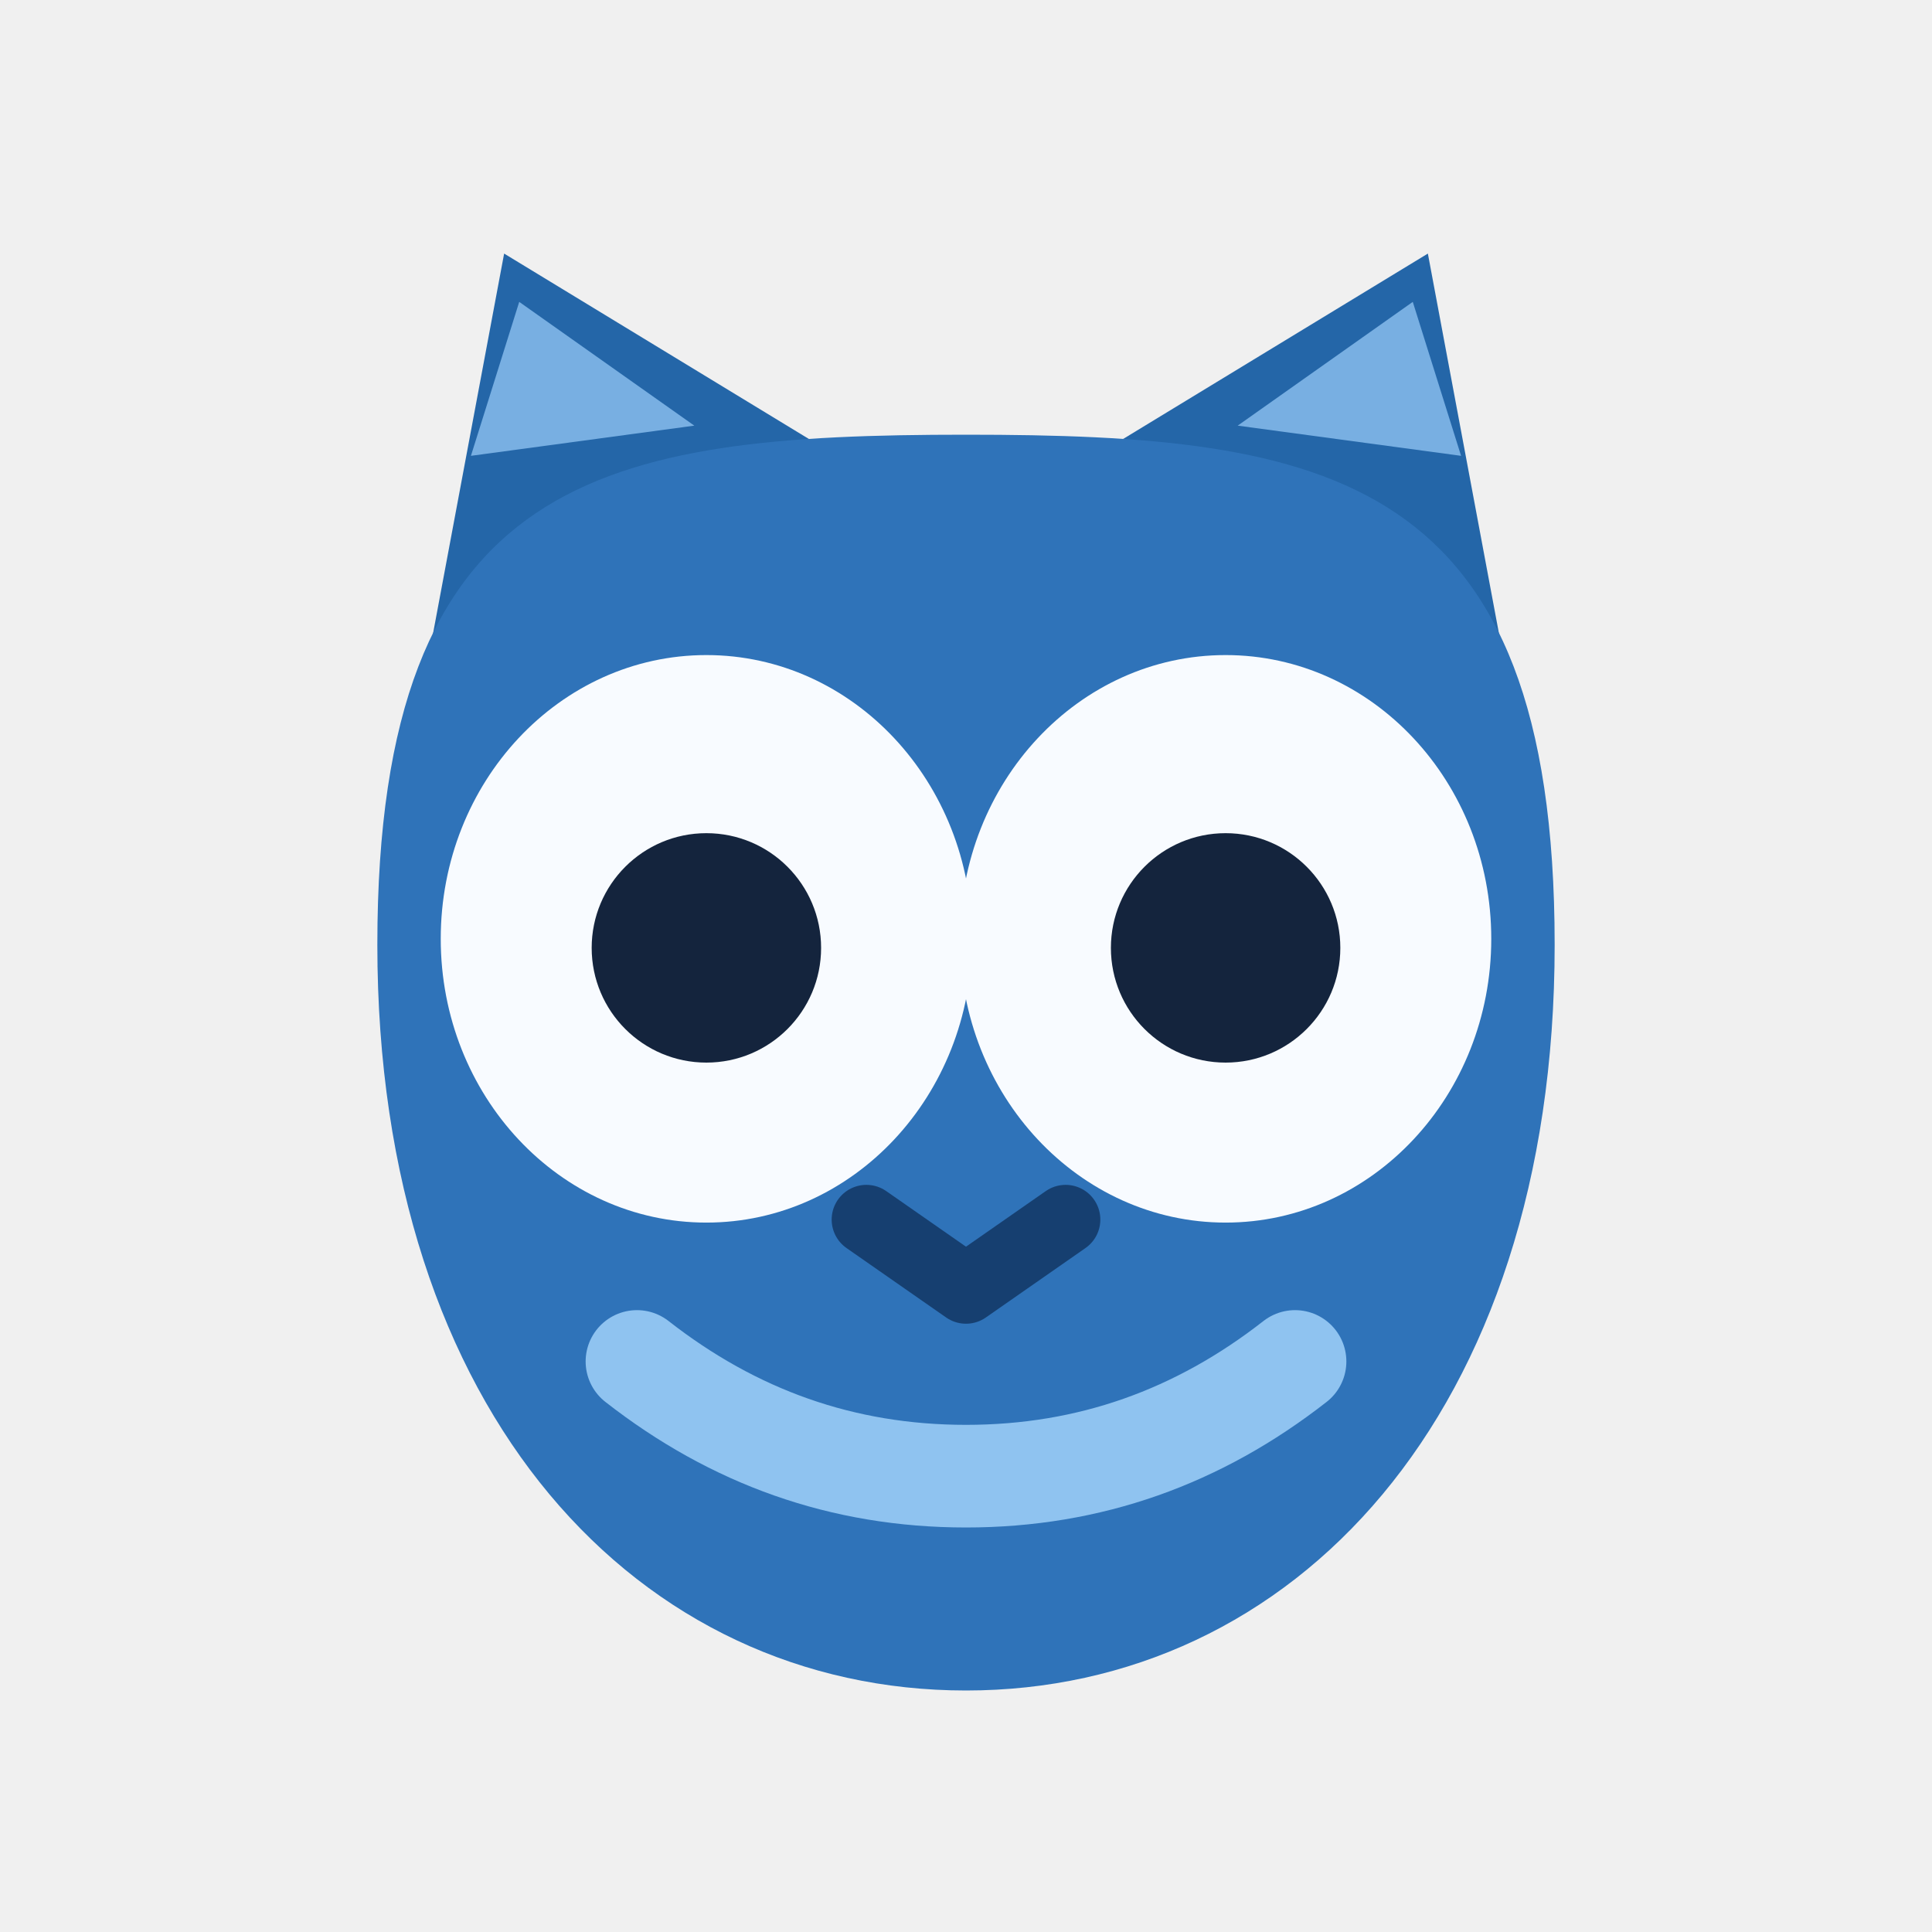
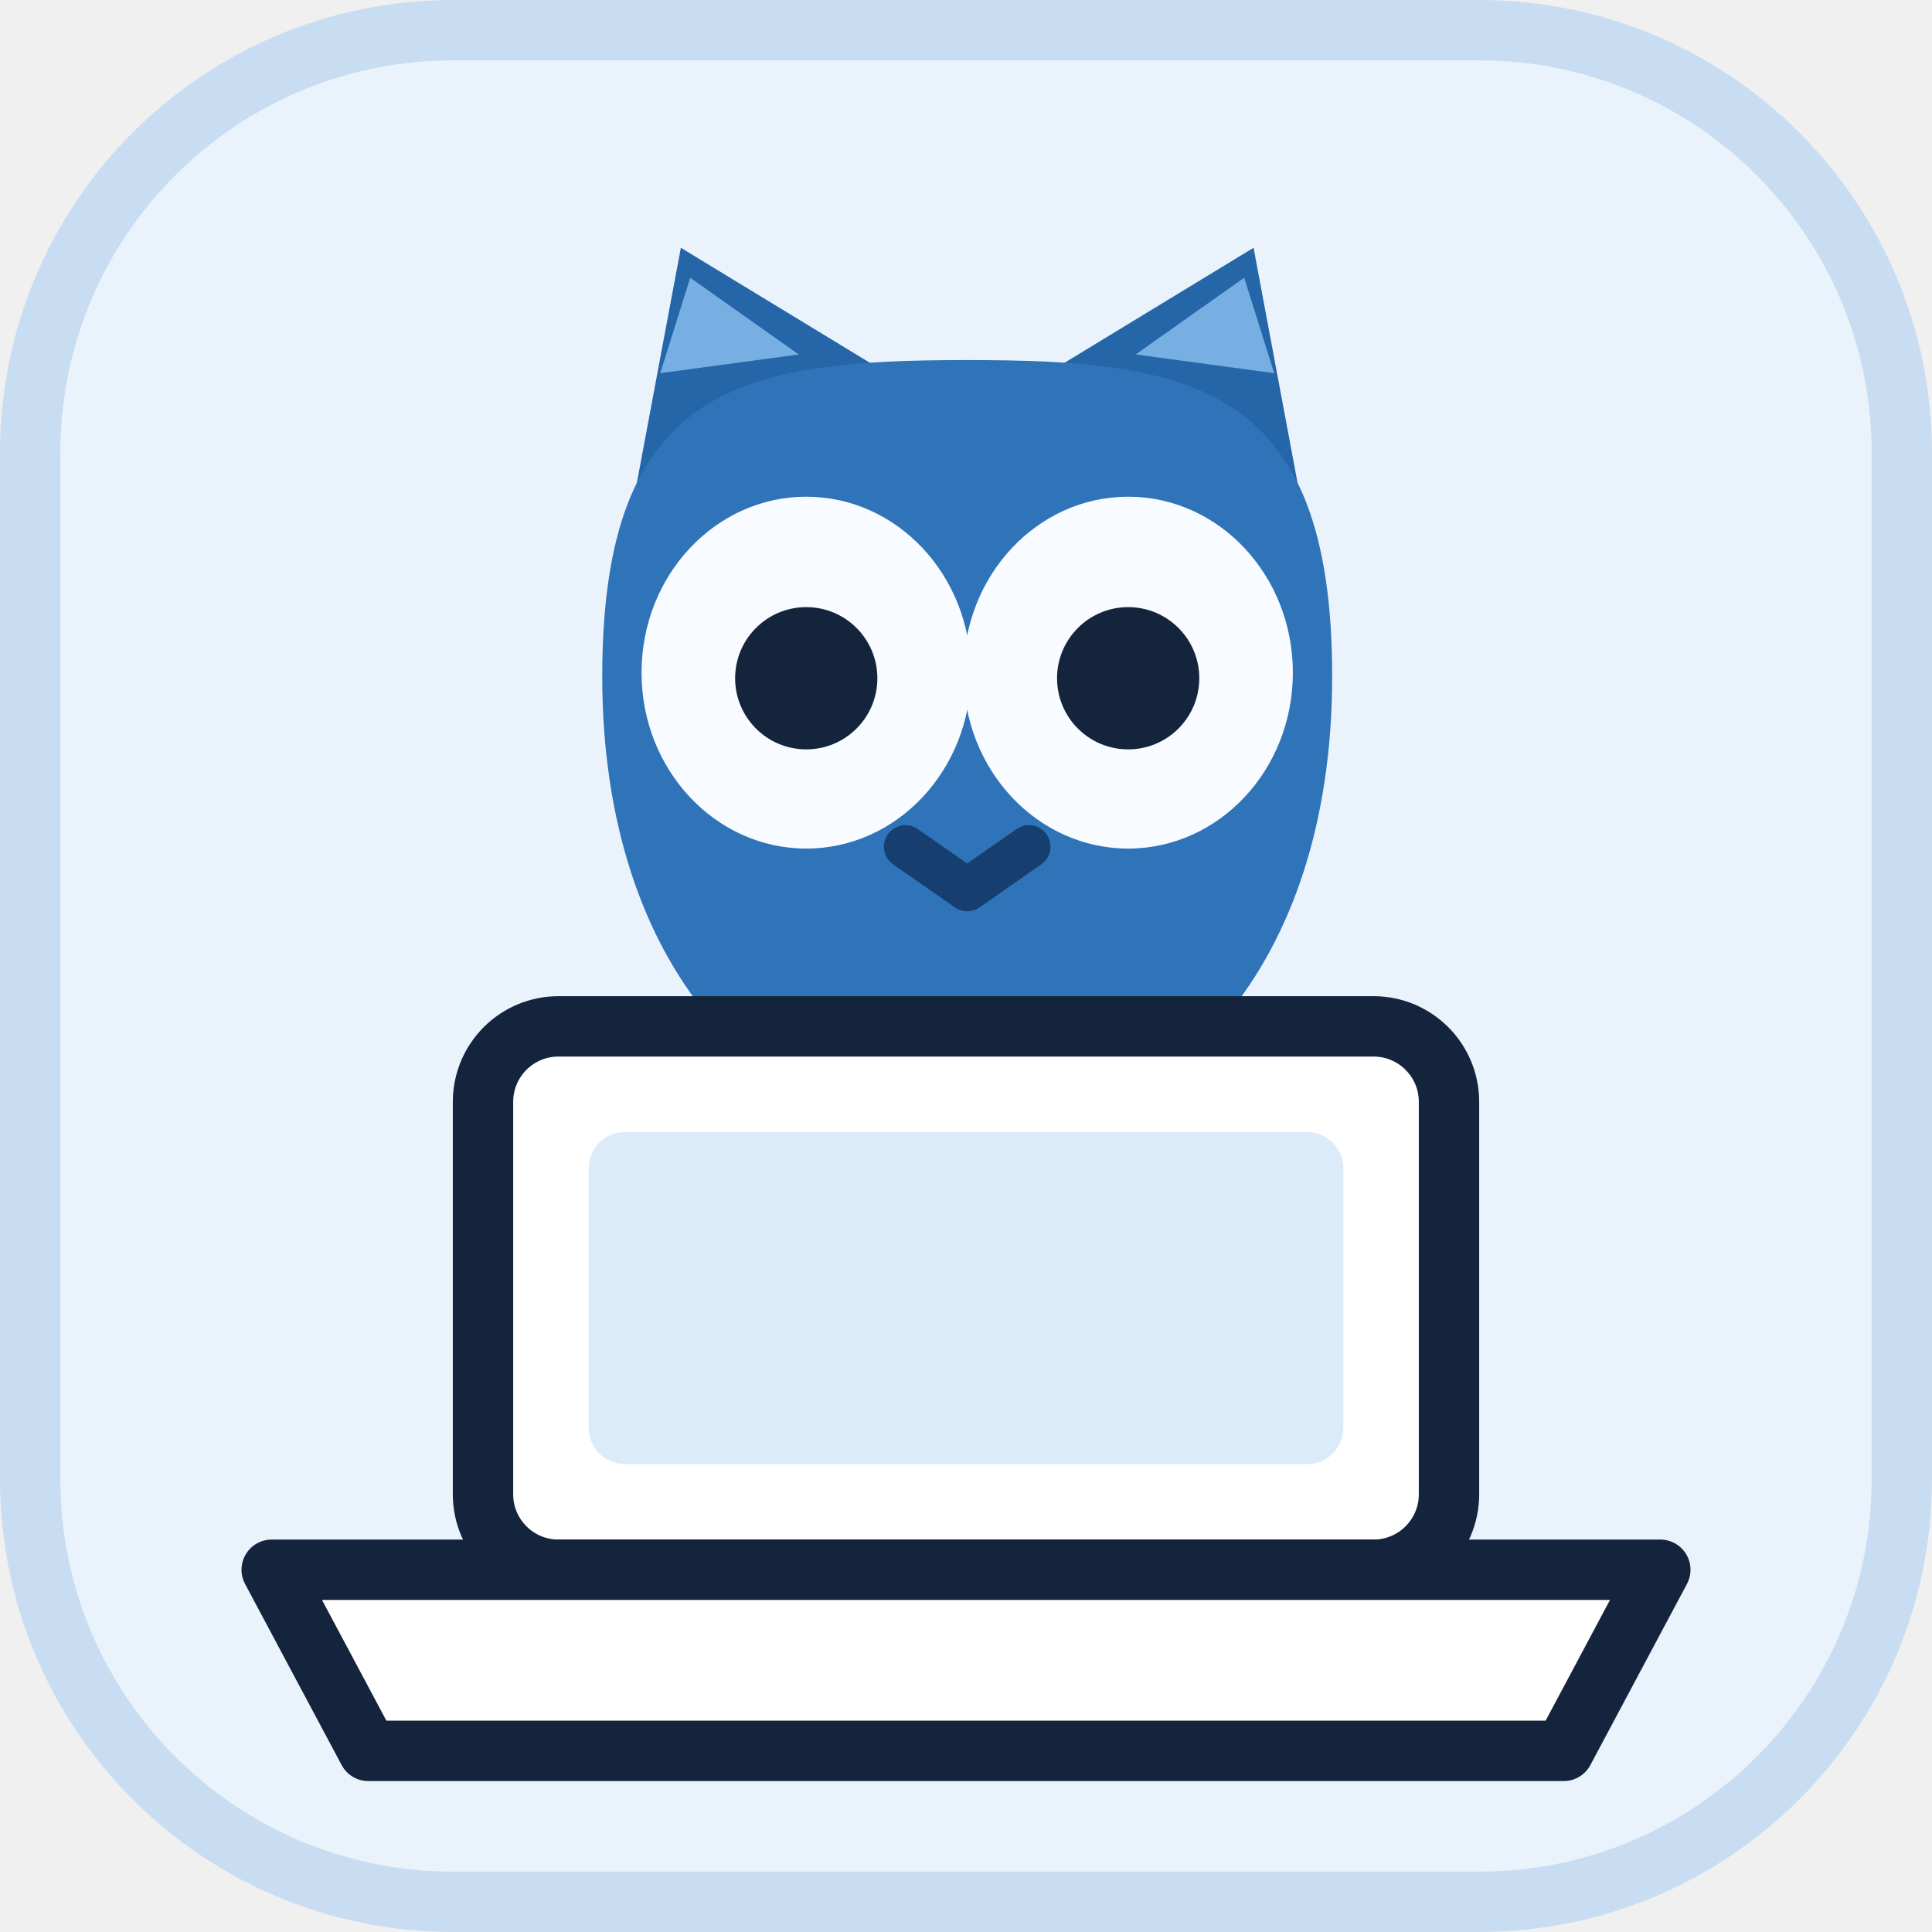
<svg xmlns="http://www.w3.org/2000/svg" width="64" height="64" viewBox="0 0 64 64" fill="none">
-   <path d="M13.5 25.5 16.7 8.4l12 7.3a30 30 0 0 1 6.6 0l12-7.3 3.2 17.1Z" fill="#2466A8" />
-   <path d="M15.6 15.1 17.2 10l5.8 4.1Z" fill="#78AFE2" />
-   <path d="m48.4 15.1-1.6-5.1-5.8 4.1Z" fill="#78AFE2" />
-   <path d="M51.5 31.3C51.5 46.9 42.8 56 32 56S12.5 46.9 12.5 31.3 20 14.4 32 14.4s19.5 1.3 19.5 16.9Z" fill="#2F73B9" />
-   <ellipse cx="23.4" cy="31.1" rx="8.8" ry="9.4" fill="#F8FBFF" />
-   <ellipse cx="40.6" cy="31.1" rx="8.8" ry="9.4" fill="#F8FBFF" />
-   <circle cx="23.4" cy="31.4" r="3.8" fill="#14243D" />
-   <circle cx="40.6" cy="31.4" r="3.8" fill="#14243D" />
-   <path d="M21.1 45.1c3.2 2.5 6.8 3.8 10.9 3.8s7.7-1.3 10.9-3.8" stroke="#8FC3F0" stroke-width="3.4" stroke-linecap="round" />
-   <path d="m28.7 40.4 3.3 2.3 3.3-2.3" stroke="#163F70" stroke-width="2.3" stroke-linecap="round" stroke-linejoin="round" />
+   <rect x="1" y="1" width="62" height="62" rx="14" fill="#EAF3FC" stroke="#C9DDF2" stroke-width="2" />
+   <g transform="translate(12.2 3) scale(.62)">
+     <path d="M13.5 25.5 16.7 8.4l12 7.3a30 30 0 0 1 6.6 0l12-7.3 3.2 17.1Z" fill="#2466A8" />
+     <path d="M15.6 15.1 17.2 10l5.8 4.1Z" fill="#78AFE2" />
+     <path d="m48.4 15.1-1.6-5.1-5.8 4.1Z" fill="#78AFE2" />
+     <path d="M51.5 31.3C51.5 46.9 42.8 56 32 56S12.5 46.9 12.5 31.3 20 14.4 32 14.4s19.5 1.3 19.5 16.9Z" fill="#2F73B9" />
+     <ellipse cx="23.4" cy="31.1" rx="8.8" ry="9.4" fill="#F8FBFF" />
+     <ellipse cx="40.6" cy="31.1" rx="8.8" ry="9.4" fill="#F8FBFF" />
+     <circle cx="23.4" cy="31.4" r="3.8" fill="#14243D" />
+     <circle cx="40.6" cy="31.4" r="3.8" fill="#14243D" />
+     <path d="m28.7 40.4 3.3 2.3 3.3-2.3" stroke="#163F70" stroke-width="2.3" stroke-linecap="round" stroke-linejoin="round" />
+   </g>
+   <rect x="16" y="34" width="32" height="18" rx="2.5" fill="#FFFFFF" stroke="#14243D" stroke-width="2" />
+   <rect x="19.5" y="37.5" width="25" height="11" rx="1.2" fill="#DCEBFA" />
+   <path d="M9 52h46l-3.2 6H12.2z" fill="#FFFFFF" stroke="#14243D" stroke-width="2" stroke-linejoin="round" />
</svg>
